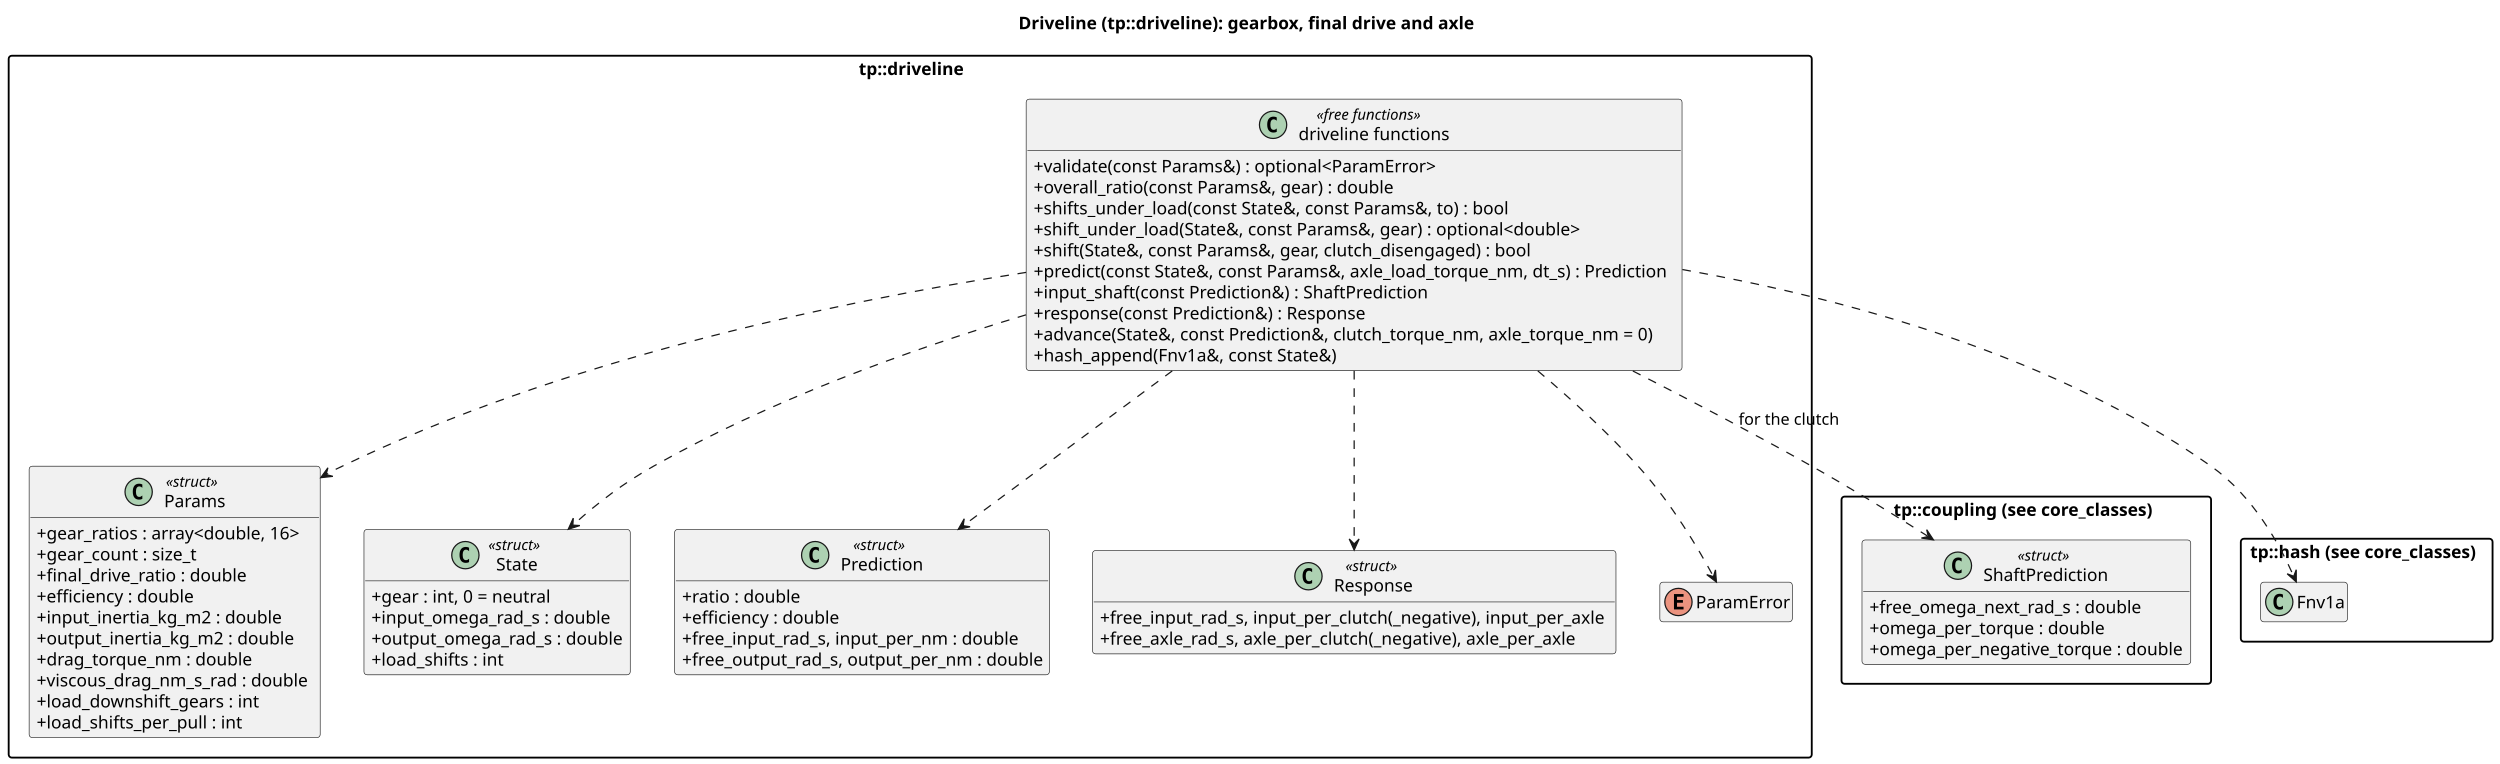
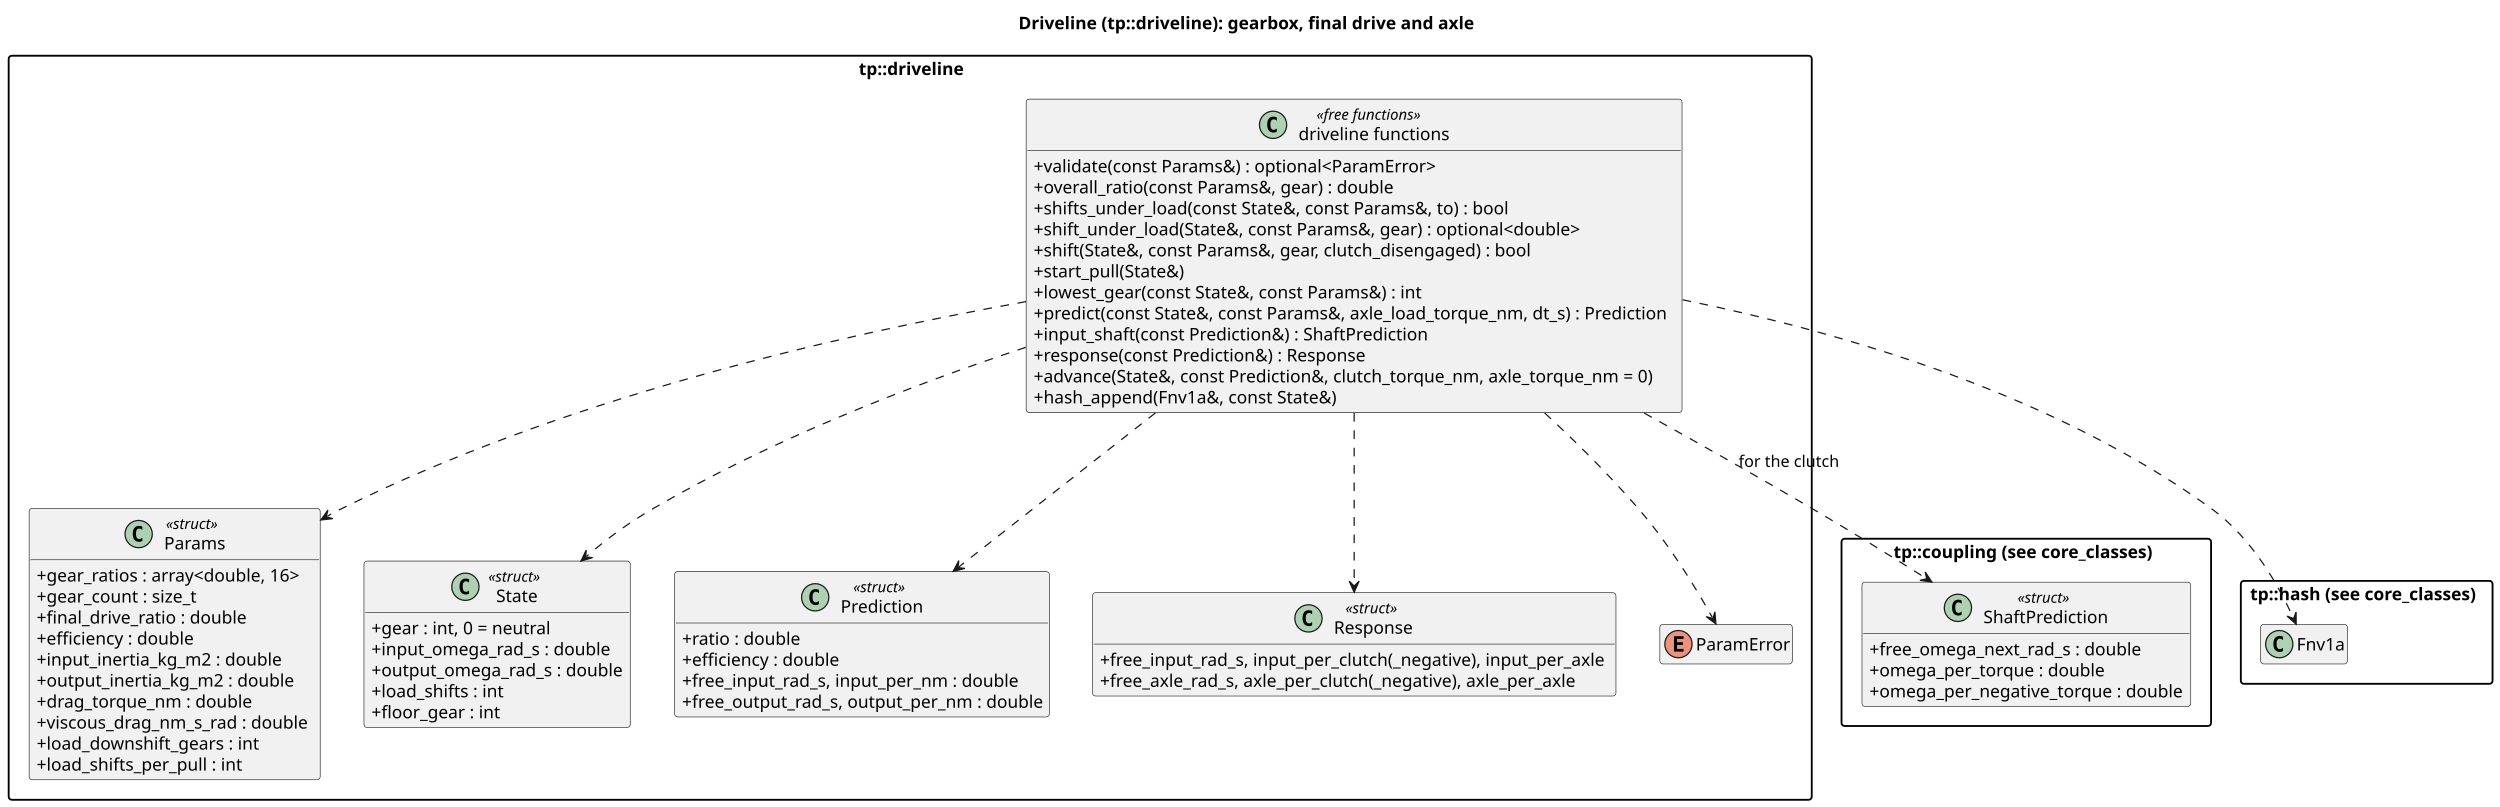
- <svg xmlns="http://www.w3.org/2000/svg" contentStyleType="text/css" height="616px" preserveAspectRatio="none" style="width:2016px;height:616px;background:#FFFFFF;" version="1.1" viewBox="0 0 2016 616" width="2016px" zoomAndPan="magnify">
+ <svg xmlns="http://www.w3.org/2000/svg" contentStyleType="text/css" height="650px" preserveAspectRatio="none" style="width:2016px;height:650px;background:#FFFFFF;" version="1.1" viewBox="0 0 2016 650" width="2016px" zoomAndPan="magnify">
  <defs />
  <g>
    <text fill="#000000" font-family="sans-serif" font-size="14" font-weight="bold" lengthAdjust="spacing" textLength="359.44" x="821.28" y="23.562">Driveline (tp::driveline): gearbox, final drive and axle</text>
    <g id="cluster_tp::coupling (see core_classes)">
-       <rect fill="none" height="151" rx="2.5" ry="2.5" style="stroke:#000000;stroke-width:1.5;" width="298" x="1485" y="400.44" />
-       <text fill="#000000" font-family="sans-serif" font-size="14" font-weight="bold" lengthAdjust="spacing" textLength="214.074" x="1526.963" y="416.002">tp::coupling (see core_classes)</text>
+       <rect fill="none" height="151" rx="2.5" ry="2.5" style="stroke:#000000;stroke-width:1.5;" width="298" x="1485" y="434.44" />
+       <text fill="#000000" font-family="sans-serif" font-size="14" font-weight="bold" lengthAdjust="spacing" textLength="214.074" x="1526.963" y="450.002">tp::coupling (see core_classes)</text>
    </g>
    <g id="cluster_tp::hash (see core_classes)">
-       <rect fill="none" height="83" rx="2.5" ry="2.5" style="stroke:#000000;stroke-width:1.5;" width="203" x="1807" y="434.44" />
-       <text fill="#000000" font-family="sans-serif" font-size="14" font-weight="bold" lengthAdjust="spacing" textLength="187.961" x="1814.52" y="450.002">tp::hash (see core_classes)</text>
+       <rect fill="none" height="83" rx="2.5" ry="2.5" style="stroke:#000000;stroke-width:1.5;" width="203" x="1807" y="468.44" />
+       <text fill="#000000" font-family="sans-serif" font-size="14" font-weight="bold" lengthAdjust="spacing" textLength="187.961" x="1814.52" y="484.002">tp::hash (see core_classes)</text>
    </g>
    <g id="cluster_tp::driveline">
-       <rect fill="none" height="566" rx="2.5" ry="2.5" style="stroke:#000000;stroke-width:1.5;" width="1454" x="7" y="44.94" />
+       <rect fill="none" height="600" rx="2.5" ry="2.5" style="stroke:#000000;stroke-width:1.5;" width="1454" x="7" y="44.94" />
      <text fill="#000000" font-family="sans-serif" font-size="14" font-weight="bold" lengthAdjust="spacing" textLength="83.002" x="692.499" y="60.502">tp::driveline</text>
    </g>
    <g id="elem_ShaftPrediction">
-       <rect codeLine="7" fill="#F1F1F1" height="100.277" id="ShaftPrediction" rx="2.5" ry="2.5" style="stroke:#181818;stroke-width:0.5;" width="265.107" x="1501.5" y="435.44" />
-       <ellipse cx="1578.876" cy="456.169" fill="#ADD1B2" rx="11" ry="11" style="stroke:#181818;stroke-width:1.0;" />
-       <path d="M1581.845,461.81 Q1581.267,462.106 1580.626,462.247 Q1579.985,462.403 1579.282,462.403 Q1576.782,462.403 1575.454,460.763 Q1574.142,459.106 1574.142,455.981 Q1574.142,452.856 1575.454,451.2 Q1576.782,449.544 1579.282,449.544 Q1579.985,449.544 1580.626,449.7 Q1581.282,449.856 1581.845,450.153 L1581.845,452.872 Q1581.22,452.294 1580.626,452.028 Q1580.032,451.747 1579.407,451.747 Q1578.063,451.747 1577.376,452.825 Q1576.688,453.888 1576.688,455.981 Q1576.688,458.075 1577.376,459.153 Q1578.063,460.216 1579.407,460.216 Q1580.032,460.216 1580.626,459.95 Q1581.22,459.669 1581.845,459.091 L1581.845,461.81 Z " fill="#000000" />
-       <text fill="#000000" font-family="sans-serif" font-size="12" font-style="italic" lengthAdjust="spacing" textLength="46.676" x="1626.966" y="452.065">«struct»</text>
-       <text fill="#000000" font-family="sans-serif" font-size="14" lengthAdjust="spacing" textLength="101.856" x="1599.376" y="468.522">ShaftPrediction</text>
-       <line style="stroke:#181818;stroke-width:0.5;" x1="1502.5" x2="1765.607" y1="476.898" y2="476.898" />
-       <text fill="#000000" font-family="sans-serif" font-size="14" lengthAdjust="spacing" textLength="221.874" x="1507.5" y="494.461">+free_omega_next_rad_s : double</text>
-       <text fill="#000000" font-family="sans-serif" font-size="14" lengthAdjust="spacing" textLength="189.841" x="1507.5" y="511.4">+omega_per_torque : double</text>
-       <text fill="#000000" font-family="sans-serif" font-size="14" lengthAdjust="spacing" textLength="253.107" x="1507.5" y="528.34">+omega_per_negative_torque : double</text>
+       <rect codeLine="7" fill="#F1F1F1" height="100.277" id="ShaftPrediction" rx="2.5" ry="2.5" style="stroke:#181818;stroke-width:0.5;" width="265.107" x="1501.5" y="469.44" />
+       <ellipse cx="1578.876" cy="490.169" fill="#ADD1B2" rx="11" ry="11" style="stroke:#181818;stroke-width:1.0;" />
+       <path d="M1581.845,495.81 Q1581.267,496.106 1580.626,496.247 Q1579.985,496.403 1579.282,496.403 Q1576.782,496.403 1575.454,494.763 Q1574.142,493.106 1574.142,489.981 Q1574.142,486.856 1575.454,485.2 Q1576.782,483.544 1579.282,483.544 Q1579.985,483.544 1580.626,483.7 Q1581.282,483.856 1581.845,484.153 L1581.845,486.872 Q1581.22,486.294 1580.626,486.028 Q1580.032,485.747 1579.407,485.747 Q1578.063,485.747 1577.376,486.825 Q1576.688,487.888 1576.688,489.981 Q1576.688,492.075 1577.376,493.153 Q1578.063,494.216 1579.407,494.216 Q1580.032,494.216 1580.626,493.95 Q1581.22,493.669 1581.845,493.091 L1581.845,495.81 Z " fill="#000000" />
+       <text fill="#000000" font-family="sans-serif" font-size="12" font-style="italic" lengthAdjust="spacing" textLength="46.676" x="1626.966" y="486.065">«struct»</text>
+       <text fill="#000000" font-family="sans-serif" font-size="14" lengthAdjust="spacing" textLength="101.856" x="1599.376" y="502.522">ShaftPrediction</text>
+       <line style="stroke:#181818;stroke-width:0.5;" x1="1502.5" x2="1765.607" y1="510.898" y2="510.898" />
+       <text fill="#000000" font-family="sans-serif" font-size="14" lengthAdjust="spacing" textLength="221.874" x="1507.5" y="528.461">+free_omega_next_rad_s : double</text>
+       <text fill="#000000" font-family="sans-serif" font-size="14" lengthAdjust="spacing" textLength="189.841" x="1507.5" y="545.4">+omega_per_torque : double</text>
+       <text fill="#000000" font-family="sans-serif" font-size="14" lengthAdjust="spacing" textLength="253.107" x="1507.5" y="562.34">+omega_per_negative_torque : double</text>
    </g>
    <g id="elem_Fnv1a">
-       <rect codeLine="14" fill="#F1F1F1" height="32" id="Fnv1a" rx="2.5" ry="2.5" style="stroke:#181818;stroke-width:0.5;" width="69.96" x="1823" y="469.44" />
-       <ellipse cx="1838" cy="485.44" fill="#ADD1B2" rx="11" ry="11" style="stroke:#181818;stroke-width:1.0;" />
-       <path d="M1840.969,491.08 Q1840.391,491.377 1839.75,491.518 Q1839.109,491.674 1838.406,491.674 Q1835.906,491.674 1834.578,490.033 Q1833.266,488.377 1833.266,485.252 Q1833.266,482.127 1834.578,480.471 Q1835.906,478.815 1838.406,478.815 Q1839.109,478.815 1839.75,478.971 Q1840.406,479.127 1840.969,479.424 L1840.969,482.143 Q1840.344,481.565 1839.75,481.299 Q1839.156,481.018 1838.531,481.018 Q1837.188,481.018 1836.5,482.096 Q1835.812,483.158 1835.812,485.252 Q1835.812,487.346 1836.5,488.424 Q1837.188,489.486 1838.531,489.486 Q1839.156,489.486 1839.75,489.221 Q1840.344,488.94 1840.969,488.361 L1840.969,491.08 Z " fill="#000000" />
-       <text fill="#000000" font-family="sans-serif" font-size="14" lengthAdjust="spacing" textLength="37.96" x="1852" y="490.532">Fnv1a</text>
+       <rect codeLine="14" fill="#F1F1F1" height="32" id="Fnv1a" rx="2.5" ry="2.5" style="stroke:#181818;stroke-width:0.5;" width="69.96" x="1823" y="503.44" />
+       <ellipse cx="1838" cy="519.439" fill="#ADD1B2" rx="11" ry="11" style="stroke:#181818;stroke-width:1.0;" />
+       <path d="M1840.969,525.08 Q1840.391,525.377 1839.75,525.518 Q1839.109,525.674 1838.406,525.674 Q1835.906,525.674 1834.578,524.033 Q1833.266,522.377 1833.266,519.252 Q1833.266,516.127 1834.578,514.471 Q1835.906,512.814 1838.406,512.814 Q1839.109,512.814 1839.75,512.971 Q1840.406,513.127 1840.969,513.424 L1840.969,516.143 Q1840.344,515.564 1839.75,515.299 Q1839.156,515.018 1838.531,515.018 Q1837.188,515.018 1836.5,516.096 Q1835.812,517.158 1835.812,519.252 Q1835.812,521.346 1836.5,522.424 Q1837.188,523.486 1838.531,523.486 Q1839.156,523.486 1839.75,523.221 Q1840.344,522.939 1840.969,522.361 L1840.969,525.08 Z " fill="#000000" />
+       <text fill="#000000" font-family="sans-serif" font-size="14" lengthAdjust="spacing" textLength="37.96" x="1852" y="524.532">Fnv1a</text>
    </g>
    <g id="elem_Params">
-       <rect codeLine="18" fill="#F1F1F1" height="218.853" id="Params" rx="2.5" ry="2.5" style="stroke:#181818;stroke-width:0.5;" width="234.708" x="23.5" y="375.94" />
-       <ellipse cx="111.81" cy="396.669" fill="#ADD1B2" rx="11" ry="11" style="stroke:#181818;stroke-width:1.0;" />
-       <path d="M114.779,402.31 Q114.201,402.606 113.56,402.747 Q112.919,402.903 112.216,402.903 Q109.716,402.903 108.388,401.263 Q107.076,399.606 107.076,396.481 Q107.076,393.356 108.388,391.7 Q109.716,390.044 112.216,390.044 Q112.919,390.044 113.56,390.2 Q114.216,390.356 114.779,390.653 L114.779,393.372 Q114.154,392.794 113.56,392.528 Q112.966,392.247 112.341,392.247 Q110.998,392.247 110.31,393.325 Q109.623,394.388 109.623,396.481 Q109.623,398.575 110.31,399.653 Q110.998,400.716 112.341,400.716 Q112.966,400.716 113.56,400.45 Q114.154,400.169 114.779,399.591 L114.779,402.31 Z " fill="#000000" />
-       <text fill="#000000" font-family="sans-serif" font-size="12" font-style="italic" lengthAdjust="spacing" textLength="46.676" x="133.766" y="392.565">«struct»</text>
-       <text fill="#000000" font-family="sans-serif" font-size="14" lengthAdjust="spacing" textLength="49.588" x="132.31" y="409.022">Params</text>
-       <line style="stroke:#181818;stroke-width:0.5;" x1="24.5" x2="257.208" y1="417.398" y2="417.398" />
-       <text fill="#000000" font-family="sans-serif" font-size="14" lengthAdjust="spacing" textLength="214.696" x="29.5" y="434.961">+gear_ratios : array&lt;double, 16&gt;</text>
-       <text fill="#000000" font-family="sans-serif" font-size="14" lengthAdjust="spacing" textLength="132.597" x="29.5" y="451.9">+gear_count : size_t</text>
-       <text fill="#000000" font-family="sans-serif" font-size="14" lengthAdjust="spacing" textLength="170.167" x="29.5" y="468.84">+final_drive_ratio : double</text>
-       <text fill="#000000" font-family="sans-serif" font-size="14" lengthAdjust="spacing" textLength="132.145" x="29.5" y="485.779">+efficiency : double</text>
-       <text fill="#000000" font-family="sans-serif" font-size="14" lengthAdjust="spacing" textLength="196.786" x="29.5" y="502.719">+input_inertia_kg_m2 : double</text>
-       <text fill="#000000" font-family="sans-serif" font-size="14" lengthAdjust="spacing" textLength="206.377" x="29.5" y="519.658">+output_inertia_kg_m2 : double</text>
-       <text fill="#000000" font-family="sans-serif" font-size="14" lengthAdjust="spacing" textLength="173.394" x="29.5" y="536.598">+drag_torque_nm : double</text>
-       <text fill="#000000" font-family="sans-serif" font-size="14" lengthAdjust="spacing" textLength="222.708" x="29.5" y="553.537">+viscous_drag_nm_s_rad : double</text>
-       <text fill="#000000" font-family="sans-serif" font-size="14" lengthAdjust="spacing" textLength="181.186" x="29.5" y="570.477">+load_downshift_gears : int</text>
-       <text fill="#000000" font-family="sans-serif" font-size="14" lengthAdjust="spacing" textLength="166.633" x="29.5" y="587.416">+load_shifts_per_pull : int</text>
+       <rect codeLine="18" fill="#F1F1F1" height="218.853" id="Params" rx="2.5" ry="2.5" style="stroke:#181818;stroke-width:0.5;" width="234.708" x="23.5" y="409.94" />
+       <ellipse cx="111.81" cy="430.669" fill="#ADD1B2" rx="11" ry="11" style="stroke:#181818;stroke-width:1.0;" />
+       <path d="M114.779,436.31 Q114.201,436.606 113.56,436.747 Q112.919,436.903 112.216,436.903 Q109.716,436.903 108.388,435.263 Q107.076,433.606 107.076,430.481 Q107.076,427.356 108.388,425.7 Q109.716,424.044 112.216,424.044 Q112.919,424.044 113.56,424.2 Q114.216,424.356 114.779,424.653 L114.779,427.372 Q114.154,426.794 113.56,426.528 Q112.966,426.247 112.341,426.247 Q110.998,426.247 110.31,427.325 Q109.623,428.388 109.623,430.481 Q109.623,432.575 110.31,433.653 Q110.998,434.716 112.341,434.716 Q112.966,434.716 113.56,434.45 Q114.154,434.169 114.779,433.591 L114.779,436.31 Z " fill="#000000" />
+       <text fill="#000000" font-family="sans-serif" font-size="12" font-style="italic" lengthAdjust="spacing" textLength="46.676" x="133.766" y="426.565">«struct»</text>
+       <text fill="#000000" font-family="sans-serif" font-size="14" lengthAdjust="spacing" textLength="49.588" x="132.31" y="443.022">Params</text>
+       <line style="stroke:#181818;stroke-width:0.5;" x1="24.5" x2="257.208" y1="451.398" y2="451.398" />
+       <text fill="#000000" font-family="sans-serif" font-size="14" lengthAdjust="spacing" textLength="214.696" x="29.5" y="468.961">+gear_ratios : array&lt;double, 16&gt;</text>
+       <text fill="#000000" font-family="sans-serif" font-size="14" lengthAdjust="spacing" textLength="132.597" x="29.5" y="485.9">+gear_count : size_t</text>
+       <text fill="#000000" font-family="sans-serif" font-size="14" lengthAdjust="spacing" textLength="170.167" x="29.5" y="502.84">+final_drive_ratio : double</text>
+       <text fill="#000000" font-family="sans-serif" font-size="14" lengthAdjust="spacing" textLength="132.145" x="29.5" y="519.779">+efficiency : double</text>
+       <text fill="#000000" font-family="sans-serif" font-size="14" lengthAdjust="spacing" textLength="196.786" x="29.5" y="536.719">+input_inertia_kg_m2 : double</text>
+       <text fill="#000000" font-family="sans-serif" font-size="14" lengthAdjust="spacing" textLength="206.377" x="29.5" y="553.658">+output_inertia_kg_m2 : double</text>
+       <text fill="#000000" font-family="sans-serif" font-size="14" lengthAdjust="spacing" textLength="173.394" x="29.5" y="570.598">+drag_torque_nm : double</text>
+       <text fill="#000000" font-family="sans-serif" font-size="14" lengthAdjust="spacing" textLength="222.708" x="29.5" y="587.537">+viscous_drag_nm_s_rad : double</text>
+       <text fill="#000000" font-family="sans-serif" font-size="14" lengthAdjust="spacing" textLength="181.186" x="29.5" y="604.477">+load_downshift_gears : int</text>
+       <text fill="#000000" font-family="sans-serif" font-size="14" lengthAdjust="spacing" textLength="166.633" x="29.5" y="621.416">+load_shifts_per_pull : int</text>
    </g>
    <g id="elem_State">
-       <rect codeLine="30" fill="#F1F1F1" height="117.217" id="State" rx="2.5" ry="2.5" style="stroke:#181818;stroke-width:0.5;" width="214.74" x="293.5" y="426.94" />
-       <ellipse cx="375.282" cy="447.669" fill="#ADD1B2" rx="11" ry="11" style="stroke:#181818;stroke-width:1.0;" />
-       <path d="M378.251,453.31 Q377.673,453.606 377.032,453.747 Q376.392,453.903 375.688,453.903 Q373.188,453.903 371.86,452.263 Q370.548,450.606 370.548,447.481 Q370.548,444.356 371.86,442.7 Q373.188,441.044 375.688,441.044 Q376.392,441.044 377.032,441.2 Q377.688,441.356 378.251,441.653 L378.251,444.372 Q377.626,443.794 377.032,443.528 Q376.438,443.247 375.813,443.247 Q374.47,443.247 373.782,444.325 Q373.095,445.388 373.095,447.481 Q373.095,449.575 373.782,450.653 Q374.47,451.716 375.813,451.716 Q376.438,451.716 377.032,451.45 Q377.626,451.169 378.251,450.591 L378.251,453.31 Z " fill="#000000" />
-       <text fill="#000000" font-family="sans-serif" font-size="12" font-style="italic" lengthAdjust="spacing" textLength="46.676" x="393.782" y="443.565">«struct»</text>
-       <text fill="#000000" font-family="sans-serif" font-size="14" lengthAdjust="spacing" textLength="34.166" x="400.037" y="460.022">State</text>
-       <line style="stroke:#181818;stroke-width:0.5;" x1="294.5" x2="507.24" y1="468.398" y2="468.398" />
-       <text fill="#000000" font-family="sans-serif" font-size="14" lengthAdjust="spacing" textLength="147.048" x="299.5" y="485.961">+gear : int, 0 = neutral</text>
-       <text fill="#000000" font-family="sans-serif" font-size="14" lengthAdjust="spacing" textLength="193.149" x="299.5" y="502.9">+input_omega_rad_s : double</text>
-       <text fill="#000000" font-family="sans-serif" font-size="14" lengthAdjust="spacing" textLength="202.74" x="299.5" y="519.84">+output_omega_rad_s : double</text>
-       <text fill="#000000" font-family="sans-serif" font-size="14" lengthAdjust="spacing" textLength="108.227" x="299.5" y="536.779">+load_shifts : int</text>
+       <rect codeLine="30" fill="#F1F1F1" height="134.156" id="State" rx="2.5" ry="2.5" style="stroke:#181818;stroke-width:0.5;" width="214.74" x="293.5" y="452.44" />
+       <ellipse cx="375.282" cy="473.169" fill="#ADD1B2" rx="11" ry="11" style="stroke:#181818;stroke-width:1.0;" />
+       <path d="M378.251,478.81 Q377.673,479.106 377.032,479.247 Q376.392,479.403 375.688,479.403 Q373.188,479.403 371.86,477.763 Q370.548,476.106 370.548,472.981 Q370.548,469.856 371.86,468.2 Q373.188,466.544 375.688,466.544 Q376.392,466.544 377.032,466.7 Q377.688,466.856 378.251,467.153 L378.251,469.872 Q377.626,469.294 377.032,469.028 Q376.438,468.747 375.813,468.747 Q374.47,468.747 373.782,469.825 Q373.095,470.888 373.095,472.981 Q373.095,475.075 373.782,476.153 Q374.47,477.216 375.813,477.216 Q376.438,477.216 377.032,476.95 Q377.626,476.669 378.251,476.091 L378.251,478.81 Z " fill="#000000" />
+       <text fill="#000000" font-family="sans-serif" font-size="12" font-style="italic" lengthAdjust="spacing" textLength="46.676" x="393.782" y="469.065">«struct»</text>
+       <text fill="#000000" font-family="sans-serif" font-size="14" lengthAdjust="spacing" textLength="34.166" x="400.037" y="485.522">State</text>
+       <line style="stroke:#181818;stroke-width:0.5;" x1="294.5" x2="507.24" y1="493.898" y2="493.898" />
+       <text fill="#000000" font-family="sans-serif" font-size="14" lengthAdjust="spacing" textLength="147.048" x="299.5" y="511.461">+gear : int, 0 = neutral</text>
+       <text fill="#000000" font-family="sans-serif" font-size="14" lengthAdjust="spacing" textLength="193.149" x="299.5" y="528.4">+input_omega_rad_s : double</text>
+       <text fill="#000000" font-family="sans-serif" font-size="14" lengthAdjust="spacing" textLength="202.74" x="299.5" y="545.34">+output_omega_rad_s : double</text>
+       <text fill="#000000" font-family="sans-serif" font-size="14" lengthAdjust="spacing" textLength="108.227" x="299.5" y="562.279">+load_shifts : int</text>
+       <text fill="#000000" font-family="sans-serif" font-size="14" lengthAdjust="spacing" textLength="104.31" x="299.5" y="579.219">+floor_gear : int</text>
    </g>
    <g id="elem_Prediction">
-       <rect codeLine="36" fill="#F1F1F1" height="117.217" id="Prediction" rx="2.5" ry="2.5" style="stroke:#181818;stroke-width:0.5;" width="302.213" x="544" y="426.94" />
-       <ellipse cx="657.371" cy="447.669" fill="#ADD1B2" rx="11" ry="11" style="stroke:#181818;stroke-width:1.0;" />
-       <path d="M660.339,453.31 Q659.761,453.606 659.121,453.747 Q658.48,453.903 657.777,453.903 Q655.277,453.903 653.949,452.263 Q652.636,450.606 652.636,447.481 Q652.636,444.356 653.949,442.7 Q655.277,441.044 657.777,441.044 Q658.48,441.044 659.121,441.2 Q659.777,441.356 660.339,441.653 L660.339,444.372 Q659.714,443.794 659.121,443.528 Q658.527,443.247 657.902,443.247 Q656.558,443.247 655.871,444.325 Q655.183,445.388 655.183,447.481 Q655.183,449.575 655.871,450.653 Q656.558,451.716 657.902,451.716 Q658.527,451.716 659.121,451.45 Q659.714,451.169 660.339,450.591 L660.339,453.31 Z " fill="#000000" />
-       <text fill="#000000" font-family="sans-serif" font-size="12" font-style="italic" lengthAdjust="spacing" textLength="46.676" x="688.019" y="443.565">«struct»</text>
-       <text fill="#000000" font-family="sans-serif" font-size="14" lengthAdjust="spacing" textLength="66.972" x="677.871" y="460.022">Prediction</text>
-       <line style="stroke:#181818;stroke-width:0.5;" x1="545" x2="845.213" y1="468.398" y2="468.398" />
-       <text fill="#000000" font-family="sans-serif" font-size="14" lengthAdjust="spacing" textLength="96.038" x="550" y="485.961">+ratio : double</text>
-       <text fill="#000000" font-family="sans-serif" font-size="14" lengthAdjust="spacing" textLength="132.145" x="550" y="502.9">+efficiency : double</text>
-       <text fill="#000000" font-family="sans-serif" font-size="14" lengthAdjust="spacing" textLength="271.031" x="550" y="519.84">+free_input_rad_s, input_per_nm : double</text>
-       <text fill="#000000" font-family="sans-serif" font-size="14" lengthAdjust="spacing" textLength="290.213" x="550" y="536.779">+free_output_rad_s, output_per_nm : double</text>
+       <rect codeLine="37" fill="#F1F1F1" height="117.217" id="Prediction" rx="2.5" ry="2.5" style="stroke:#181818;stroke-width:0.5;" width="302.213" x="544" y="460.94" />
+       <ellipse cx="657.371" cy="481.669" fill="#ADD1B2" rx="11" ry="11" style="stroke:#181818;stroke-width:1.0;" />
+       <path d="M660.339,487.31 Q659.761,487.606 659.121,487.747 Q658.48,487.903 657.777,487.903 Q655.277,487.903 653.949,486.263 Q652.636,484.606 652.636,481.481 Q652.636,478.356 653.949,476.7 Q655.277,475.044 657.777,475.044 Q658.48,475.044 659.121,475.2 Q659.777,475.356 660.339,475.653 L660.339,478.372 Q659.714,477.794 659.121,477.528 Q658.527,477.247 657.902,477.247 Q656.558,477.247 655.871,478.325 Q655.183,479.388 655.183,481.481 Q655.183,483.575 655.871,484.653 Q656.558,485.716 657.902,485.716 Q658.527,485.716 659.121,485.45 Q659.714,485.169 660.339,484.591 L660.339,487.31 Z " fill="#000000" />
+       <text fill="#000000" font-family="sans-serif" font-size="12" font-style="italic" lengthAdjust="spacing" textLength="46.676" x="688.019" y="477.565">«struct»</text>
+       <text fill="#000000" font-family="sans-serif" font-size="14" lengthAdjust="spacing" textLength="66.972" x="677.871" y="494.022">Prediction</text>
+       <line style="stroke:#181818;stroke-width:0.5;" x1="545" x2="845.213" y1="502.398" y2="502.398" />
+       <text fill="#000000" font-family="sans-serif" font-size="14" lengthAdjust="spacing" textLength="96.038" x="550" y="519.961">+ratio : double</text>
+       <text fill="#000000" font-family="sans-serif" font-size="14" lengthAdjust="spacing" textLength="132.145" x="550" y="536.9">+efficiency : double</text>
+       <text fill="#000000" font-family="sans-serif" font-size="14" lengthAdjust="spacing" textLength="271.031" x="550" y="553.84">+free_input_rad_s, input_per_nm : double</text>
+       <text fill="#000000" font-family="sans-serif" font-size="14" lengthAdjust="spacing" textLength="290.213" x="550" y="570.779">+free_output_rad_s, output_per_nm : double</text>
    </g>
    <g id="elem_Response">
-       <rect codeLine="42" fill="#F1F1F1" height="83.338" id="Response" rx="2.5" ry="2.5" style="stroke:#181818;stroke-width:0.5;" width="422.115" x="881" y="443.94" />
-       <ellipse cx="1055.132" cy="464.669" fill="#ADD1B2" rx="11" ry="11" style="stroke:#181818;stroke-width:1.0;" />
-       <path d="M1058.101,470.31 Q1057.523,470.606 1056.882,470.747 Q1056.241,470.903 1055.538,470.903 Q1053.038,470.903 1051.71,469.263 Q1050.398,467.606 1050.398,464.481 Q1050.398,461.356 1051.71,459.7 Q1053.038,458.044 1055.538,458.044 Q1056.241,458.044 1056.882,458.2 Q1057.538,458.356 1058.101,458.653 L1058.101,461.372 Q1057.476,460.794 1056.882,460.528 Q1056.288,460.247 1055.663,460.247 Q1054.319,460.247 1053.632,461.325 Q1052.944,462.388 1052.944,464.481 Q1052.944,466.575 1053.632,467.653 Q1054.319,468.716 1055.663,468.716 Q1056.288,468.716 1056.882,468.45 Q1057.476,468.169 1058.101,467.591 L1058.101,470.31 Z " fill="#000000" />
-       <text fill="#000000" font-family="sans-serif" font-size="12" font-style="italic" lengthAdjust="spacing" textLength="46.676" x="1084.97" y="460.565">«struct»</text>
-       <text fill="#000000" font-family="sans-serif" font-size="14" lengthAdjust="spacing" textLength="65.352" x="1075.632" y="477.022">Response</text>
-       <line style="stroke:#181818;stroke-width:0.5;" x1="882" x2="1302.115" y1="485.398" y2="485.398" />
-       <text fill="#000000" font-family="sans-serif" font-size="14" lengthAdjust="spacing" textLength="410.115" x="887" y="502.961">+free_input_rad_s, input_per_clutch(_negative), input_per_axle</text>
-       <text fill="#000000" font-family="sans-serif" font-size="14" lengthAdjust="spacing" textLength="392.007" x="887" y="519.9">+free_axle_rad_s, axle_per_clutch(_negative), axle_per_axle</text>
+       <rect codeLine="43" fill="#F1F1F1" height="83.338" id="Response" rx="2.5" ry="2.5" style="stroke:#181818;stroke-width:0.5;" width="422.115" x="881" y="477.94" />
+       <ellipse cx="1055.132" cy="498.669" fill="#ADD1B2" rx="11" ry="11" style="stroke:#181818;stroke-width:1.0;" />
+       <path d="M1058.101,504.31 Q1057.523,504.606 1056.882,504.747 Q1056.241,504.903 1055.538,504.903 Q1053.038,504.903 1051.71,503.263 Q1050.398,501.606 1050.398,498.481 Q1050.398,495.356 1051.71,493.7 Q1053.038,492.044 1055.538,492.044 Q1056.241,492.044 1056.882,492.2 Q1057.538,492.356 1058.101,492.653 L1058.101,495.372 Q1057.476,494.794 1056.882,494.528 Q1056.288,494.247 1055.663,494.247 Q1054.319,494.247 1053.632,495.325 Q1052.944,496.388 1052.944,498.481 Q1052.944,500.575 1053.632,501.653 Q1054.319,502.716 1055.663,502.716 Q1056.288,502.716 1056.882,502.45 Q1057.476,502.169 1058.101,501.591 L1058.101,504.31 Z " fill="#000000" />
+       <text fill="#000000" font-family="sans-serif" font-size="12" font-style="italic" lengthAdjust="spacing" textLength="46.676" x="1084.97" y="494.565">«struct»</text>
+       <text fill="#000000" font-family="sans-serif" font-size="14" lengthAdjust="spacing" textLength="65.352" x="1075.632" y="511.022">Response</text>
+       <line style="stroke:#181818;stroke-width:0.5;" x1="882" x2="1302.115" y1="519.398" y2="519.398" />
+       <text fill="#000000" font-family="sans-serif" font-size="14" lengthAdjust="spacing" textLength="410.115" x="887" y="536.961">+free_input_rad_s, input_per_clutch(_negative), input_per_axle</text>
+       <text fill="#000000" font-family="sans-serif" font-size="14" lengthAdjust="spacing" textLength="392.007" x="887" y="553.9">+free_axle_rad_s, axle_per_clutch(_negative), axle_per_axle</text>
    </g>
    <g id="elem_ParamError">
-       <rect codeLine="46" fill="#F1F1F1" height="32" id="ParamError" rx="2.5" ry="2.5" style="stroke:#181818;stroke-width:0.5;" width="106.819" x="1338.5" y="469.44" />
-       <ellipse cx="1353.5" cy="485.44" fill="#EB937F" rx="11" ry="11" style="stroke:#181818;stroke-width:1.0;" />
-       <path d="M1357.609,491.44 L1349.891,491.44 L1349.891,479.049 L1357.609,479.049 L1357.609,481.205 L1352.344,481.205 L1352.344,483.877 L1357.109,483.877 L1357.109,486.033 L1352.344,486.033 L1352.344,489.283 L1357.609,489.283 L1357.609,491.44 Z " fill="#000000" />
-       <text fill="#000000" font-family="sans-serif" font-size="14" lengthAdjust="spacing" textLength="74.819" x="1367.5" y="490.532">ParamError</text>
+       <rect codeLine="47" fill="#F1F1F1" height="32" id="ParamError" rx="2.5" ry="2.5" style="stroke:#181818;stroke-width:0.5;" width="106.819" x="1338.5" y="503.44" />
+       <ellipse cx="1353.5" cy="519.439" fill="#EB937F" rx="11" ry="11" style="stroke:#181818;stroke-width:1.0;" />
+       <path d="M1357.609,525.439 L1349.891,525.439 L1349.891,513.049 L1357.609,513.049 L1357.609,515.205 L1352.344,515.205 L1352.344,517.877 L1357.109,517.877 L1357.109,520.033 L1352.344,520.033 L1352.344,523.283 L1357.609,523.283 L1357.609,525.439 Z " fill="#000000" />
+       <text fill="#000000" font-family="sans-serif" font-size="14" lengthAdjust="spacing" textLength="74.819" x="1367.5" y="524.532">ParamError</text>
    </g>
    <g id="elem_DrivelineFns">
-       <rect codeLine="47" fill="#F1F1F1" height="218.853" id="DrivelineFns" rx="2.5" ry="2.5" style="stroke:#181818;stroke-width:0.5;" width="528.893" x="827.5" y="79.939" />
+       <rect codeLine="48" fill="#F1F1F1" height="252.732" id="DrivelineFns" rx="2.5" ry="2.5" style="stroke:#181818;stroke-width:0.5;" width="528.893" x="827.5" y="79.939" />
      <ellipse cx="1026.61" cy="100.669" fill="#ADD1B2" rx="11" ry="11" style="stroke:#181818;stroke-width:1.0;" />
      <path d="M1029.579,106.31 Q1029.001,106.606 1028.36,106.747 Q1027.72,106.903 1027.017,106.903 Q1024.517,106.903 1023.188,105.263 Q1021.876,103.606 1021.876,100.481 Q1021.876,97.356 1023.188,95.7 Q1024.517,94.044 1027.017,94.044 Q1027.72,94.044 1028.36,94.2 Q1029.017,94.356 1029.579,94.653 L1029.579,97.372 Q1028.954,96.794 1028.36,96.528 Q1027.767,96.247 1027.142,96.247 Q1025.798,96.247 1025.11,97.325 Q1024.423,98.388 1024.423,100.481 Q1024.423,102.575 1025.11,103.653 Q1025.798,104.716 1027.142,104.716 Q1027.767,104.716 1028.36,104.45 Q1028.954,104.169 1029.579,103.591 L1029.579,106.31 Z " fill="#000000" />
      <text fill="#000000" font-family="sans-serif" font-size="12" font-style="italic" lengthAdjust="spacing" textLength="93.188" x="1061.602" y="96.564">«free functions»</text>
      <text fill="#000000" font-family="sans-serif" font-size="14" lengthAdjust="spacing" textLength="122.172" x="1047.11" y="113.022">driveline functions</text>
      <line style="stroke:#181818;stroke-width:0.5;" x1="828.5" x2="1355.393" y1="121.398" y2="121.398" />
      <text fill="#000000" font-family="sans-serif" font-size="14" lengthAdjust="spacing" textLength="328.446" x="833.5" y="138.961">+validate(const Params&amp;) : optional&lt;ParamError&gt;</text>
      <text fill="#000000" font-family="sans-serif" font-size="14" lengthAdjust="spacing" textLength="294" x="833.5" y="155.9">+overall_ratio(const Params&amp;, gear) : double</text>
      <text fill="#000000" font-family="sans-serif" font-size="14" lengthAdjust="spacing" textLength="387.734" x="833.5" y="172.84">+shifts_under_load(const State&amp;, const Params&amp;, to) : bool</text>
      <text fill="#000000" font-family="sans-serif" font-size="14" lengthAdjust="spacing" textLength="444.678" x="833.5" y="189.779">+shift_under_load(State&amp;, const Params&amp;, gear) : optional&lt;double&gt;</text>
      <text fill="#000000" font-family="sans-serif" font-size="14" lengthAdjust="spacing" textLength="409.568" x="833.5" y="206.719">+shift(State&amp;, const Params&amp;, gear, clutch_disengaged) : bool</text>
-       <text fill="#000000" font-family="sans-serif" font-size="14" lengthAdjust="spacing" textLength="516.893" x="833.5" y="223.658">+predict(const State&amp;, const Params&amp;, axle_load_torque_nm, dt_s) : Prediction</text>
-       <text fill="#000000" font-family="sans-serif" font-size="14" lengthAdjust="spacing" textLength="322.567" x="833.5" y="240.598">+input_shaft(const Prediction&amp;) : ShaftPrediction</text>
-       <text fill="#000000" font-family="sans-serif" font-size="14" lengthAdjust="spacing" textLength="274.907" x="833.5" y="257.537">+response(const Prediction&amp;) : Response</text>
-       <text fill="#000000" font-family="sans-serif" font-size="14" lengthAdjust="spacing" textLength="506.399" x="833.5" y="274.477">+advance(State&amp;, const Prediction&amp;, clutch_torque_nm, axle_torque_nm = 0)</text>
-       <text fill="#000000" font-family="sans-serif" font-size="14" lengthAdjust="spacing" textLength="246.381" x="833.5" y="291.416">+hash_append(Fnv1a&amp;, const State&amp;)</text>
+       <text fill="#000000" font-family="sans-serif" font-size="14" lengthAdjust="spacing" textLength="122.356" x="833.5" y="223.658">+start_pull(State&amp;)</text>
+       <text fill="#000000" font-family="sans-serif" font-size="14" lengthAdjust="spacing" textLength="318.165" x="833.5" y="240.598">+lowest_gear(const State&amp;, const Params&amp;) : int</text>
+       <text fill="#000000" font-family="sans-serif" font-size="14" lengthAdjust="spacing" textLength="516.893" x="833.5" y="257.537">+predict(const State&amp;, const Params&amp;, axle_load_torque_nm, dt_s) : Prediction</text>
+       <text fill="#000000" font-family="sans-serif" font-size="14" lengthAdjust="spacing" textLength="322.567" x="833.5" y="274.477">+input_shaft(const Prediction&amp;) : ShaftPrediction</text>
+       <text fill="#000000" font-family="sans-serif" font-size="14" lengthAdjust="spacing" textLength="274.907" x="833.5" y="291.416">+response(const Prediction&amp;) : Response</text>
+       <text fill="#000000" font-family="sans-serif" font-size="14" lengthAdjust="spacing" textLength="506.399" x="833.5" y="308.356">+advance(State&amp;, const Prediction&amp;, clutch_torque_nm, axle_torque_nm = 0)</text>
+       <text fill="#000000" font-family="sans-serif" font-size="14" lengthAdjust="spacing" textLength="246.381" x="833.5" y="325.295">+hash_append(Fnv1a&amp;, const State&amp;)</text>
    </g>
    <g id="link_DrivelineFns_Params">
-       <path codeLine="59" d="M827.44,219.66 C662.62,245.239 449.64,292.01 276,375.94 C270.18,378.75 269.568,378.845 263.838,382.175 " fill="none" id="DrivelineFns-to-Params" style="stroke:#181818;stroke-width:1.0;stroke-dasharray:7.0,7.0;" />
-       <polygon fill="#181818" points="258.65,385.19,268.441,384.126,262.973,382.677,264.421,377.209,258.65,385.19" style="stroke:#181818;stroke-width:1.0;" />
+       <path codeLine="62" d="M827.43,243.22 C662.59,272.639 449.61,323.899 276,409.94 C270.21,412.81 269.61,412.914 263.889,416.284 " fill="none" id="DrivelineFns-to-Params" style="stroke:#181818;stroke-width:1.0;stroke-dasharray:7.0,7.0;" />
+       <polygon fill="#181818" points="258.72,419.329,268.505,418.207,263.028,416.791,264.444,411.315,258.72,419.329" style="stroke:#181818;stroke-width:1.0;" />
    </g>
    <g id="link_DrivelineFns_State">
-       <path codeLine="60" d="M827.37,253.88 C729.41,283.31 619.71,323.589 527,375.94 C502.62,389.709 483.099,404.627 462.699,422.808 " fill="none" id="DrivelineFns-to-State" style="stroke:#181818;stroke-width:1.0;stroke-dasharray:7.0,7.0;" />
-       <polygon fill="#181818" points="458.22,426.8,467.6,423.798,461.953,423.473,462.278,417.825,458.22,426.8" style="stroke:#181818;stroke-width:1.0;" />
+       <path codeLine="63" d="M827.16,280.079 C729.31,312.579 619.74,355.909 527,409.94 C506.67,421.779 491.088,433.19 473.048,448.55 " fill="none" id="DrivelineFns-to-State" style="stroke:#181818;stroke-width:1.0;stroke-dasharray:7.0,7.0;" />
+       <polygon fill="#181818" points="468.48,452.44,477.926,449.651,472.287,449.198,472.739,443.559,468.48,452.44" style="stroke:#181818;stroke-width:1.0;" />
    </g>
    <g id="link_DrivelineFns_Prediction">
-       <path codeLine="61" d="M945.3,299.079 C886.77,342.43 826.592,386.988 777.512,423.338 " fill="none" id="DrivelineFns-to-Prediction" style="stroke:#181818;stroke-width:1.0;stroke-dasharray:7.0,7.0;" />
-       <polygon fill="#181818" points="772.69,426.909,782.303,424.767,776.708,423.934,777.542,418.339,772.69,426.909" style="stroke:#181818;stroke-width:1.0;" />
+       <path codeLine="64" d="M931.67,333.039 C875.18,377.289 819.123,421.199 773.313,457.089 " fill="none" id="DrivelineFns-to-Prediction" style="stroke:#181818;stroke-width:1.0;stroke-dasharray:7.0,7.0;" />
+       <polygon fill="#181818" points="768.59,460.789,778.141,458.388,772.526,457.706,773.208,452.09,768.59,460.789" style="stroke:#181818;stroke-width:1.0;" />
    </g>
    <g id="link_DrivelineFns_Response">
-       <path codeLine="62" d="M1092,299.079 C1092,349.459 1092,400.3 1092,437.599 " fill="none" id="DrivelineFns-to-Response" style="stroke:#181818;stroke-width:1.0;stroke-dasharray:7.0,7.0;" />
-       <polygon fill="#181818" points="1092,443.599,1096,434.599,1092,438.599,1088,434.599,1092,443.599" style="stroke:#181818;stroke-width:1.0;" />
+       <path codeLine="65" d="M1092,333.039 C1092,384.63 1092,434.769 1092,471.599 " fill="none" id="DrivelineFns-to-Response" style="stroke:#181818;stroke-width:1.0;stroke-dasharray:7.0,7.0;" />
+       <polygon fill="#181818" points="1092,477.599,1096,468.599,1092,472.599,1088,468.599,1092,477.599" style="stroke:#181818;stroke-width:1.0;" />
    </g>
    <g id="link_DrivelineFns_ParamError">
-       <path codeLine="63" d="M1240.07,299.07 C1268.39,322.899 1296.73,349.079 1321,375.94 C1348.16,406.01 1369.372,442.154 1381.262,464.104 " fill="none" id="DrivelineFns-to-ParamError" style="stroke:#181818;stroke-width:1.0;stroke-dasharray:7.0,7.0;" />
-       <polygon fill="#181818" points="1384.12,469.38,1383.351,459.561,1381.738,464.983,1376.316,463.371,1384.12,469.38" style="stroke:#181818;stroke-width:1.0;" />
+       <path codeLine="66" d="M1245.62,333 C1271.97,357.349 1298.17,383.55 1321,409.94 C1347.36,440.42 1368.649,476.079 1380.829,497.929 " fill="none" id="DrivelineFns-to-ParamError" style="stroke:#181818;stroke-width:1.0;stroke-dasharray:7.0,7.0;" />
+       <polygon fill="#181818" points="1383.75,503.17,1382.862,493.361,1381.315,498.802,1375.874,497.256,1383.75,503.17" style="stroke:#181818;stroke-width:1.0;" />
    </g>
    <g id="link_DrivelineFns_ShaftPrediction">
-       <path codeLine="65" d="M1316.72,299.159 C1364.77,323.589 1414.93,349.99 1461,375.94 C1493.74,394.38 1523.969,412.936 1554.08,432.116 " fill="none" id="DrivelineFns-to-ShaftPrediction" style="stroke:#181818;stroke-width:1.0;stroke-dasharray:7.0,7.0;" />
-       <polygon fill="#181818" points="1559.14,435.339,1553.698,427.13,1554.923,432.653,1549.4,433.878,1559.14,435.339" style="stroke:#181818;stroke-width:1.0;" />
-       <text fill="#000000" font-family="sans-serif" font-size="13" lengthAdjust="spacing" textLength="81.961" x="1402" y="342.533">for the clutch</text>
+       <path codeLine="68" d="M1325.92,333.13 C1371.01,358.12 1417.68,384.5 1461,409.94 C1493.1,428.789 1522.9,447.221 1552.87,466.19 " fill="none" id="DrivelineFns-to-ShaftPrediction" style="stroke:#181818;stroke-width:1.0;stroke-dasharray:7.0,7.0;" />
+       <polygon fill="#181818" points="1557.94,469.399,1552.475,461.206,1553.715,466.725,1548.196,467.966,1557.94,469.399" style="stroke:#181818;stroke-width:1.0;" />
+       <text fill="#000000" font-family="sans-serif" font-size="13" lengthAdjust="spacing" textLength="81.961" x="1402" y="376.533">for the clutch</text>
    </g>
    <g id="link_DrivelineFns_Fnv1a">
-       <path codeLine="66" d="M1356.63,217.329 C1493.74,241.639 1658.13,287.899 1783,375.94 C1817.44,400.219 1838.666,440.174 1849.256,463.804 " fill="none" id="DrivelineFns-to-Fnv1a" style="stroke:#181818;stroke-width:1.0;stroke-dasharray:7.0,7.0;" />
-       <polygon fill="#181818" points="1851.71,469.279,1851.679,459.431,1849.665,464.717,1844.379,462.702,1851.71,469.279" style="stroke:#181818;stroke-width:1.0;" />
+       <path codeLine="69" d="M1356.8,241.72 C1493.96,269.639 1658.35,319.909 1783,409.94 C1817.16,434.61 1838.477,474.407 1849.158,497.907 " fill="none" id="DrivelineFns-to-Fnv1a" style="stroke:#181818;stroke-width:1.0;stroke-dasharray:7.0,7.0;" />
+       <polygon fill="#181818" points="1851.64,503.37,1851.558,493.521,1849.571,498.817,1844.275,496.831,1851.64,503.37" style="stroke:#181818;stroke-width:1.0;" />
    </g>
  </g>
</svg>
